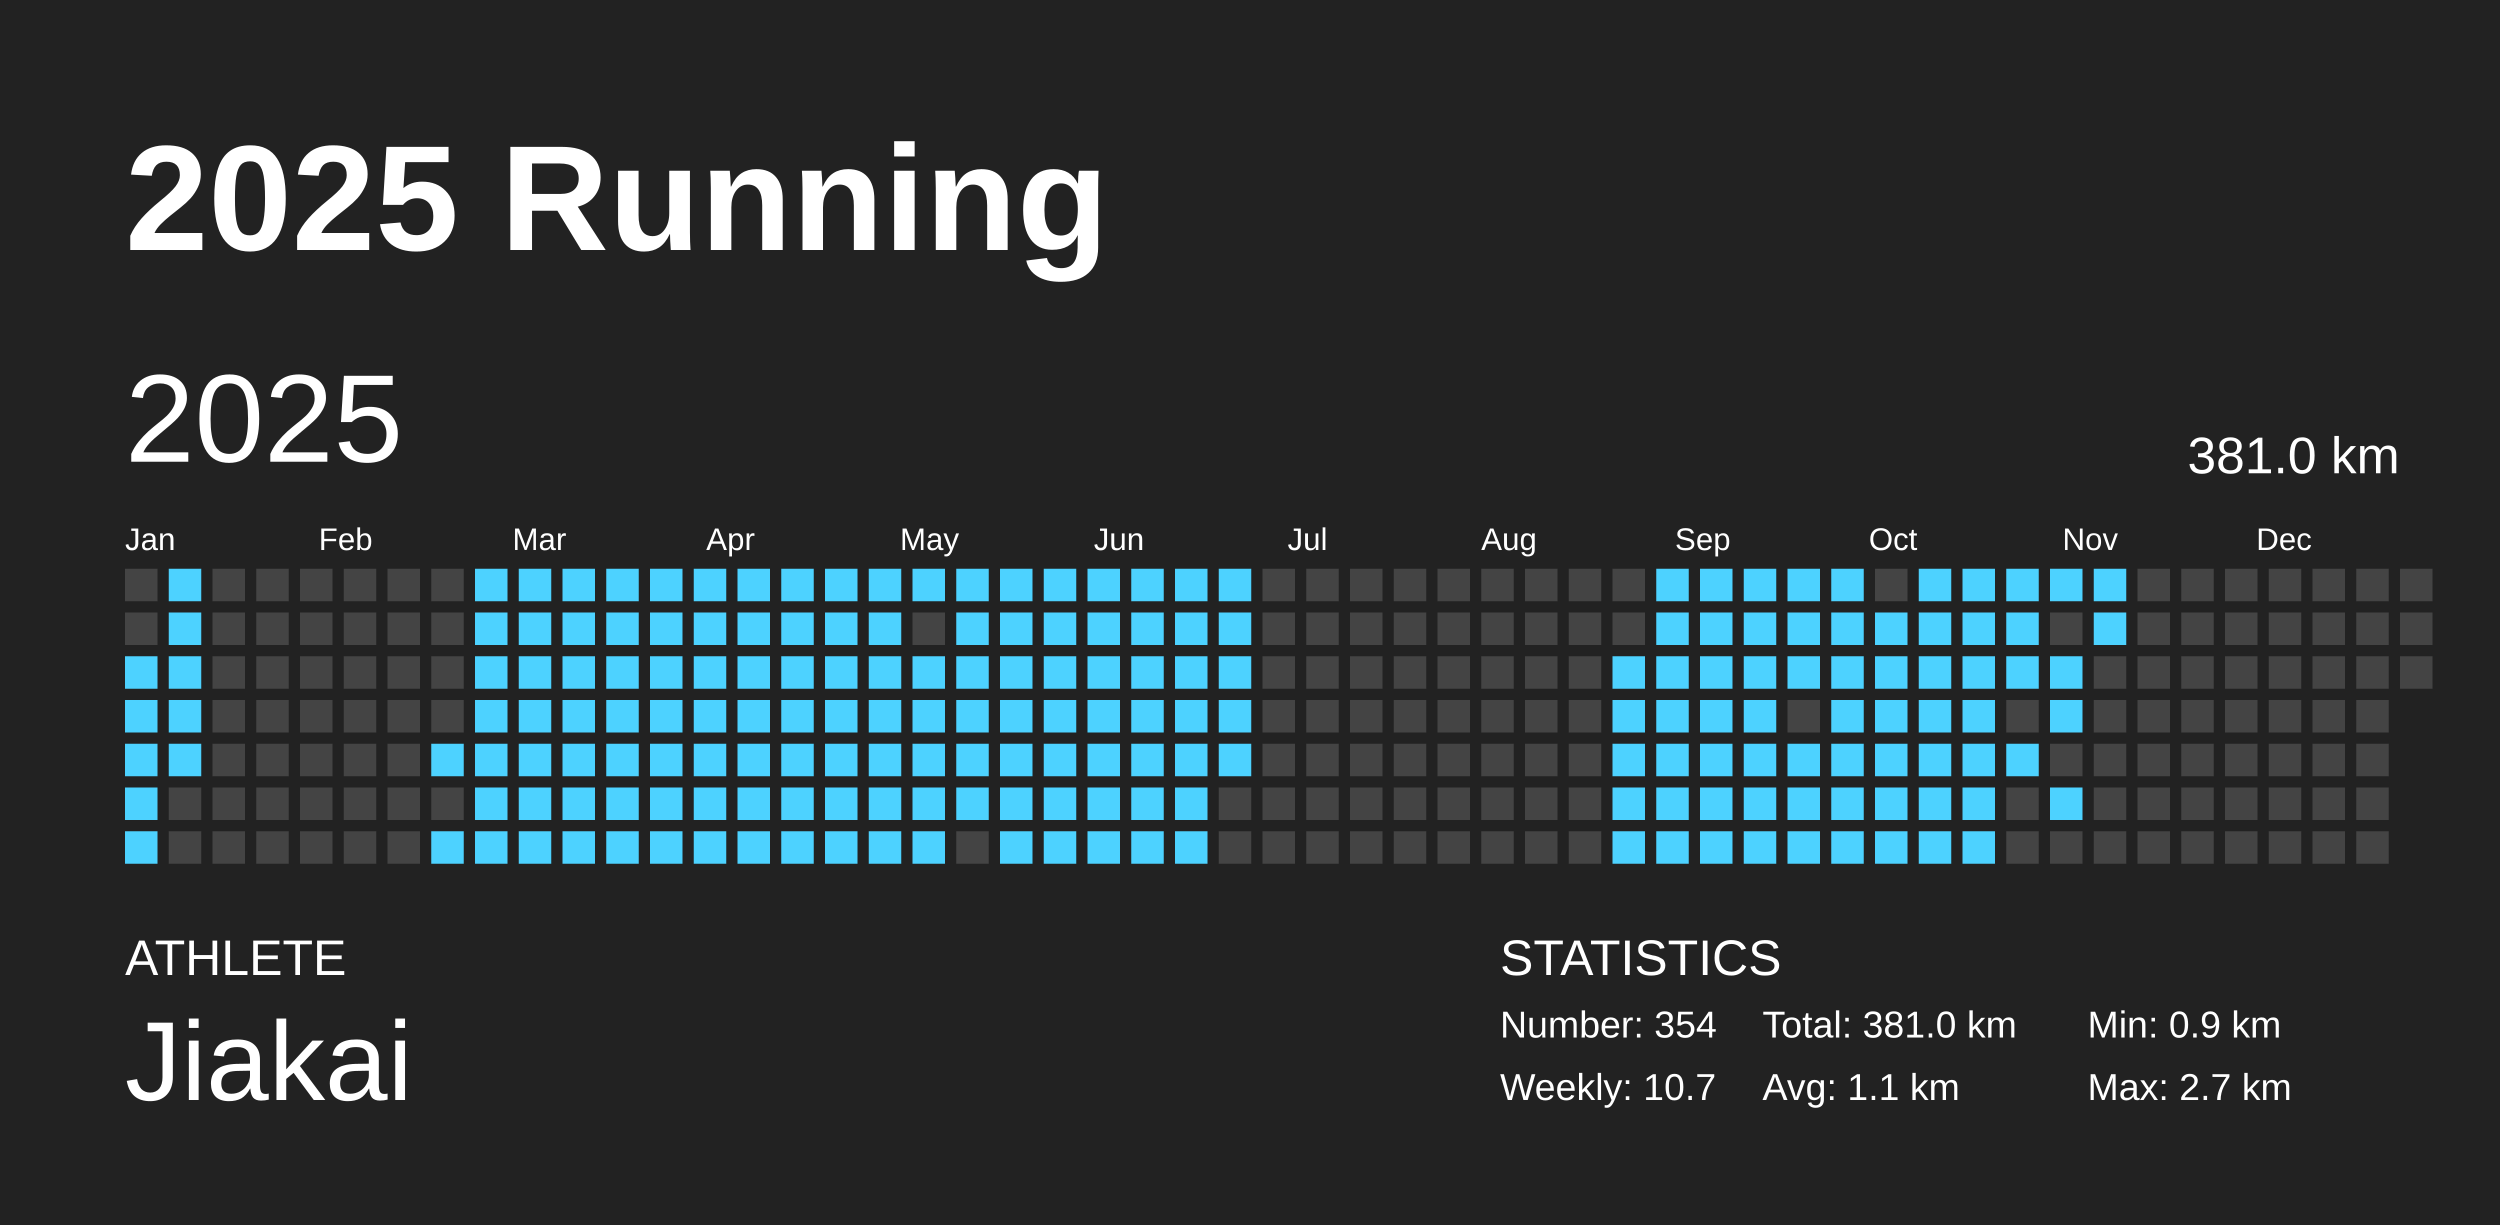
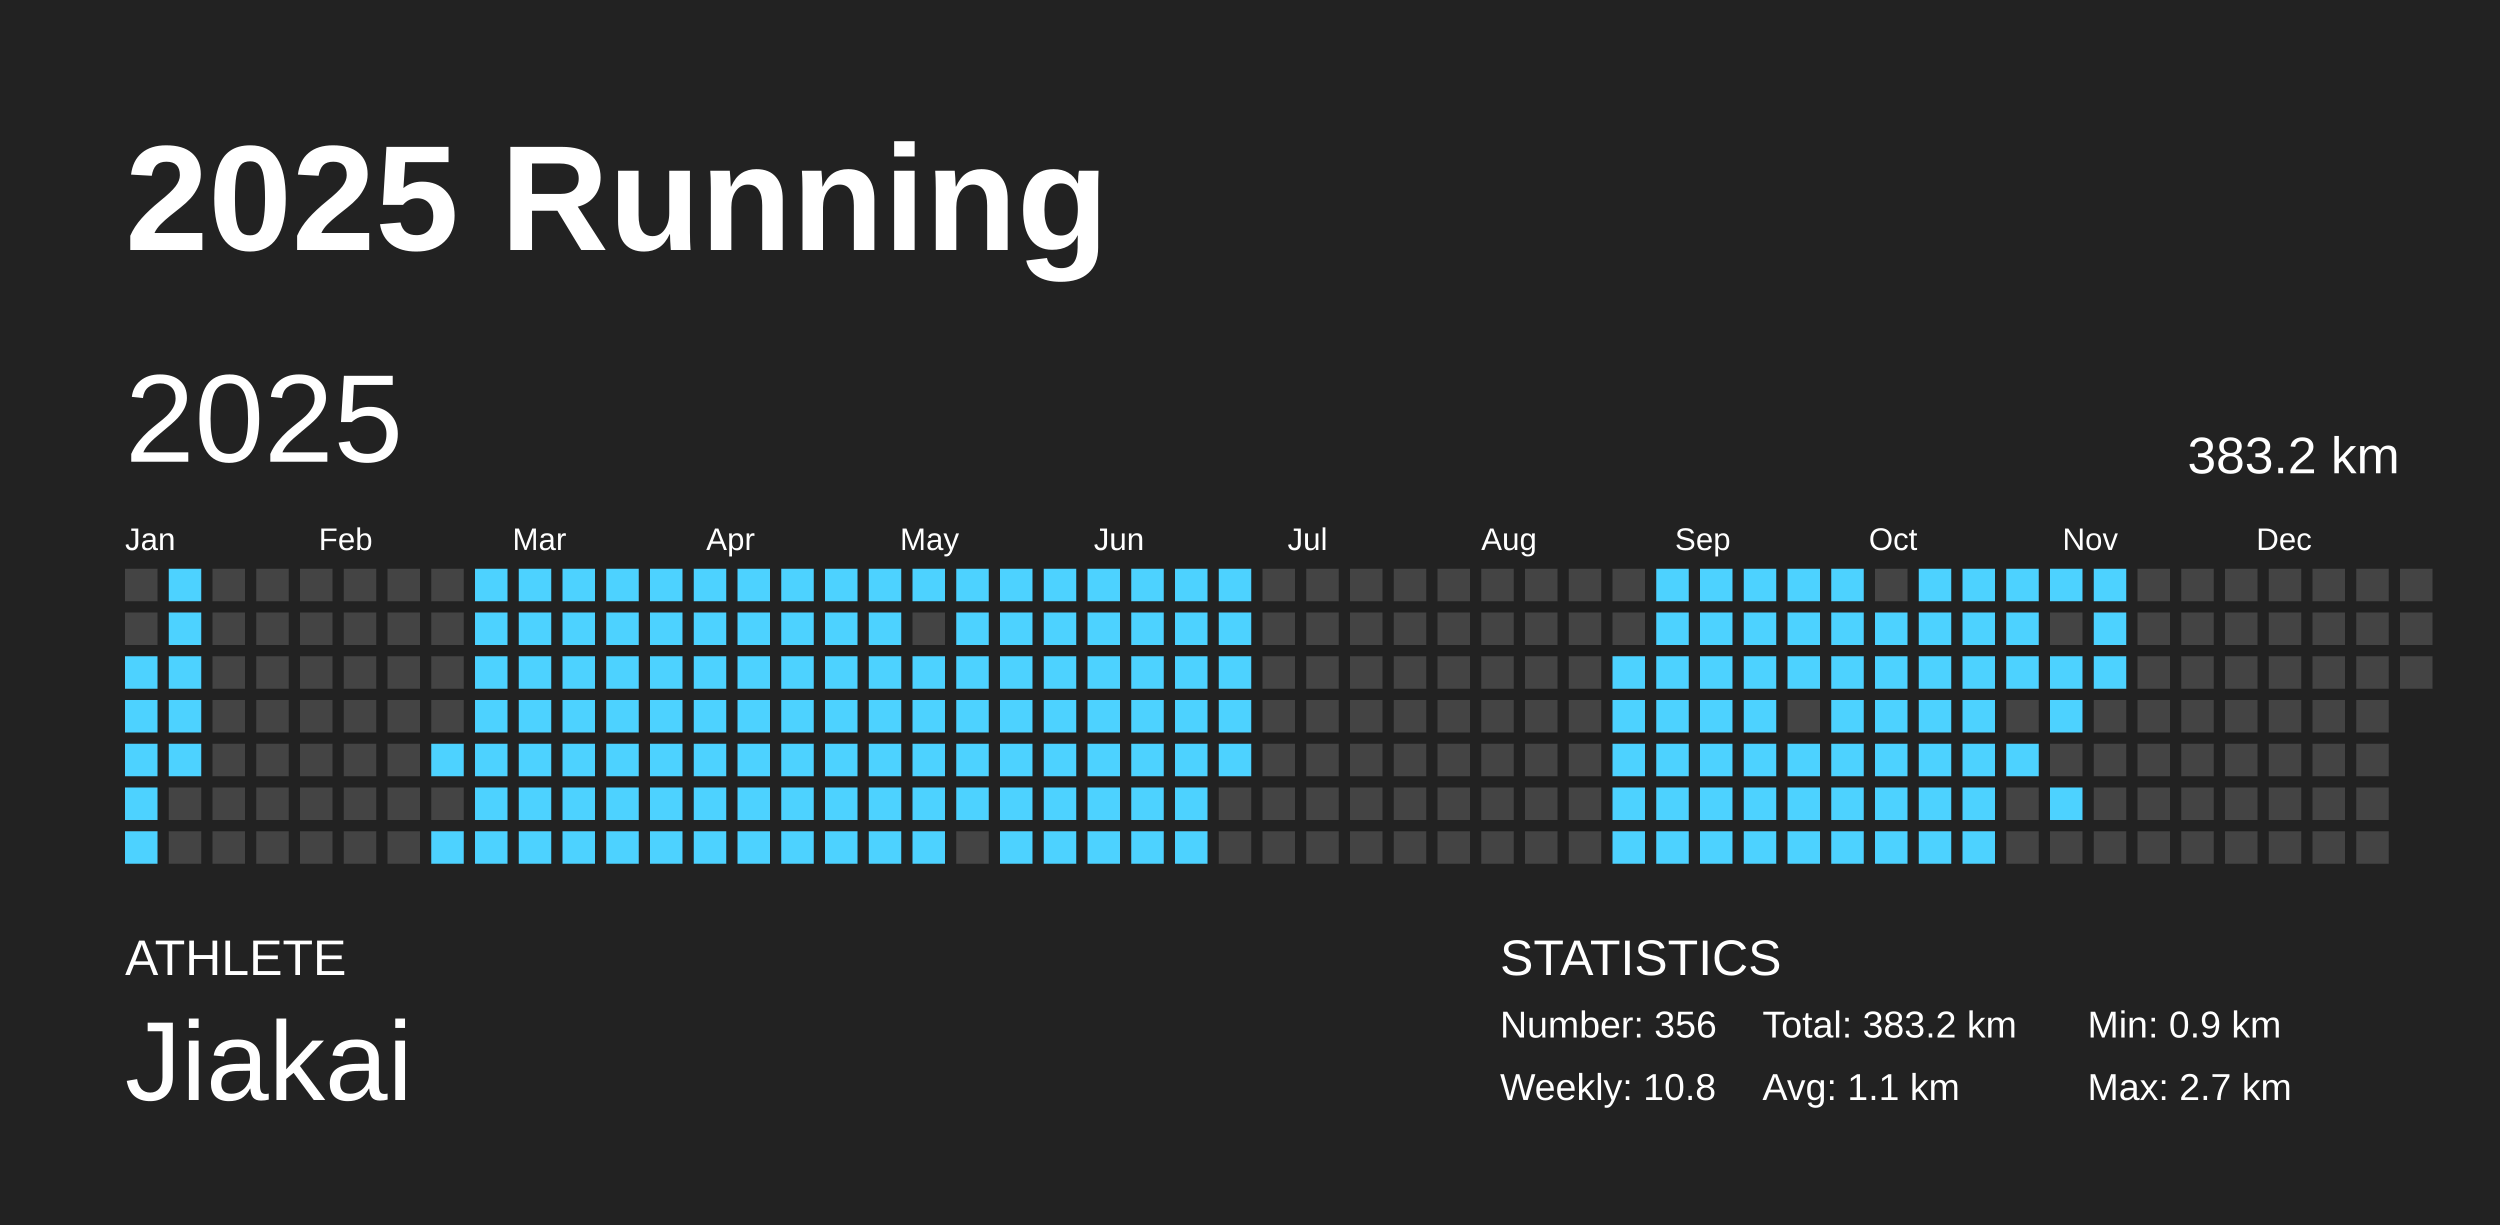
<svg xmlns="http://www.w3.org/2000/svg" baseProfile="full" height="98mm" version="1.1" viewBox="0,0,200,98" width="200mm">
  <defs />
  <rect fill="#222222" height="98" width="200" x="0" y="0" />
  <text fill="#FFFFFF" style="font-size:12px; font-family:Arial; font-weight:bold;" x="10" y="20">2025 Running</text>
  <text fill="#FFFFFF" style="font-size:4px; font-family:Arial" x="10" y="78">ATHLETE</text>
  <text fill="#FFFFFF" style="font-size:9px; font-family:Arial" x="10" y="88">Jiakai</text>
  <text fill="#FFFFFF" style="font-size:4px; font-family:Arial" x="120" y="78">STATISTICS</text>
-   <text fill="#FFFFFF" style="font-size:3px; font-family:Arial" x="120" y="83">Number: 354</text>
-   <text fill="#FFFFFF" style="font-size:3px; font-family:Arial" x="120" y="88">Weekly: 10.7</text>
-   <text fill="#FFFFFF" style="font-size:3px; font-family:Arial" x="141" y="83">Total: 381.0 km</text>
+   <text fill="#FFFFFF" style="font-size:3px; font-family:Arial" x="120" y="83">Number: 356</text>
+   <text fill="#FFFFFF" style="font-size:3px; font-family:Arial" x="120" y="88">Weekly: 10.8</text>
+   <text fill="#FFFFFF" style="font-size:3px; font-family:Arial" x="141" y="83">Total: 383.2 km</text>
  <text fill="#FFFFFF" style="font-size:3px; font-family:Arial" x="141" y="88">Avg: 1.1 km</text>
  <text fill="#FFFFFF" style="font-size:3px; font-family:Arial" x="167" y="83">Min: 0.9 km</text>
  <text fill="#FFFFFF" style="font-size:3px; font-family:Arial" x="167" y="88">Max: 2.7 km</text>
  <text dominant-baseline="hanging" fill="#FFFFFF" style="font-size:10.0px; font-family:Arial;" x="10" y="30">2025</text>
-   <text dominant-baseline="hanging" fill="#FFFFFF" style="font-size:4.125px; font-family:Arial;" x="175" y="35">381.0 km</text>
+   <text dominant-baseline="hanging" fill="#FFFFFF" style="font-size:4.125px; font-family:Arial;" x="175" y="35">383.2 km</text>
  <text fill="#FFFFFF" style="font-size:2.5px; font-family:Arial" x="10.0" y="44">Jan</text>
  <text fill="#FFFFFF" style="font-size:2.5px; font-family:Arial" x="25.5" y="44">Feb</text>
  <text fill="#FFFFFF" style="font-size:2.5px; font-family:Arial" x="41.0" y="44">Mar</text>
  <text fill="#FFFFFF" style="font-size:2.5px; font-family:Arial" x="56.5" y="44">Apr</text>
  <text fill="#FFFFFF" style="font-size:2.5px; font-family:Arial" x="72.0" y="44">May</text>
  <text fill="#FFFFFF" style="font-size:2.5px; font-family:Arial" x="87.5" y="44">Jun</text>
  <text fill="#FFFFFF" style="font-size:2.5px; font-family:Arial" x="103.0" y="44">Jul</text>
  <text fill="#FFFFFF" style="font-size:2.5px; font-family:Arial" x="118.5" y="44">Aug</text>
  <text fill="#FFFFFF" style="font-size:2.5px; font-family:Arial" x="134.0" y="44">Sep</text>
  <text fill="#FFFFFF" style="font-size:2.5px; font-family:Arial" x="149.5" y="44">Oct</text>
  <text fill="#FFFFFF" style="font-size:2.5px; font-family:Arial" x="165.0" y="44">Nov</text>
  <text fill="#FFFFFF" style="font-size:2.5px; font-family:Arial" x="180.5" y="44">Dec</text>
  <rect fill="#444444" height="2.6" width="2.6" x="10.0" y="45.5" />
  <rect fill="#444444" height="2.6" width="2.6" x="10.0" y="49.0" />
  <rect fill="#4dd2ff" height="2.6" width="2.6" x="10.0" y="52.5" />
  <rect fill="#4dd2ff" height="2.6" width="2.6" x="10.0" y="56.0" />
  <rect fill="#4dd2ff" height="2.6" width="2.6" x="10.0" y="59.5" />
  <rect fill="#4dd2ff" height="2.6" width="2.6" x="10.0" y="63.0" />
  <rect fill="#4dd2ff" height="2.6" width="2.6" x="10.0" y="66.5" />
  <rect fill="#4dd2ff" height="2.6" width="2.6" x="13.5" y="45.5" />
  <rect fill="#4dd2ff" height="2.6" width="2.6" x="13.5" y="49.0" />
  <rect fill="#4dd2ff" height="2.6" width="2.6" x="13.5" y="52.5" />
  <rect fill="#4dd2ff" height="2.6" width="2.6" x="13.5" y="56.0" />
  <rect fill="#4dd2ff" height="2.6" width="2.6" x="13.5" y="59.5" />
  <rect fill="#444444" height="2.6" width="2.6" x="13.5" y="63.0" />
  <rect fill="#444444" height="2.6" width="2.6" x="13.5" y="66.5" />
  <rect fill="#444444" height="2.6" width="2.6" x="17.0" y="45.5" />
  <rect fill="#444444" height="2.6" width="2.6" x="17.0" y="49.0" />
  <rect fill="#444444" height="2.6" width="2.6" x="17.0" y="52.5" />
  <rect fill="#444444" height="2.6" width="2.6" x="17.0" y="56.0" />
  <rect fill="#444444" height="2.6" width="2.6" x="17.0" y="59.5" />
  <rect fill="#444444" height="2.6" width="2.6" x="17.0" y="63.0" />
  <rect fill="#444444" height="2.6" width="2.6" x="17.0" y="66.5" />
  <rect fill="#444444" height="2.6" width="2.6" x="20.5" y="45.5" />
  <rect fill="#444444" height="2.6" width="2.6" x="20.5" y="49.0" />
  <rect fill="#444444" height="2.6" width="2.6" x="20.5" y="52.5" />
  <rect fill="#444444" height="2.6" width="2.6" x="20.5" y="56.0" />
  <rect fill="#444444" height="2.6" width="2.6" x="20.5" y="59.5" />
  <rect fill="#444444" height="2.6" width="2.6" x="20.5" y="63.0" />
  <rect fill="#444444" height="2.6" width="2.6" x="20.5" y="66.5" />
  <rect fill="#444444" height="2.6" width="2.6" x="24.0" y="45.5" />
  <rect fill="#444444" height="2.6" width="2.6" x="24.0" y="49.0" />
  <rect fill="#444444" height="2.6" width="2.6" x="24.0" y="52.5" />
  <rect fill="#444444" height="2.6" width="2.6" x="24.0" y="56.0" />
  <rect fill="#444444" height="2.6" width="2.6" x="24.0" y="59.5" />
  <rect fill="#444444" height="2.6" width="2.6" x="24.0" y="63.0" />
  <rect fill="#444444" height="2.6" width="2.6" x="24.0" y="66.5" />
  <rect fill="#444444" height="2.6" width="2.6" x="27.5" y="45.5" />
  <rect fill="#444444" height="2.6" width="2.6" x="27.5" y="49.0" />
  <rect fill="#444444" height="2.6" width="2.6" x="27.5" y="52.5" />
  <rect fill="#444444" height="2.6" width="2.6" x="27.5" y="56.0" />
  <rect fill="#444444" height="2.6" width="2.6" x="27.5" y="59.5" />
  <rect fill="#444444" height="2.6" width="2.6" x="27.5" y="63.0" />
  <rect fill="#444444" height="2.6" width="2.6" x="27.5" y="66.5" />
  <rect fill="#444444" height="2.6" width="2.6" x="31.0" y="45.5" />
  <rect fill="#444444" height="2.6" width="2.6" x="31.0" y="49.0" />
  <rect fill="#444444" height="2.6" width="2.6" x="31.0" y="52.5" />
  <rect fill="#444444" height="2.6" width="2.6" x="31.0" y="56.0" />
  <rect fill="#444444" height="2.6" width="2.6" x="31.0" y="59.5" />
  <rect fill="#444444" height="2.6" width="2.6" x="31.0" y="63.0" />
  <rect fill="#444444" height="2.6" width="2.6" x="31.0" y="66.5" />
  <rect fill="#444444" height="2.6" width="2.6" x="34.5" y="45.5" />
  <rect fill="#444444" height="2.6" width="2.6" x="34.5" y="49.0" />
  <rect fill="#444444" height="2.6" width="2.6" x="34.5" y="52.5" />
  <rect fill="#444444" height="2.6" width="2.6" x="34.5" y="56.0" />
  <rect fill="#4dd2ff" height="2.6" width="2.6" x="34.5" y="59.5" />
  <rect fill="#444444" height="2.6" width="2.6" x="34.5" y="63.0" />
  <rect fill="#4dd2ff" height="2.6" width="2.6" x="34.5" y="66.5" />
  <rect fill="#4dd2ff" height="2.6" width="2.6" x="38.0" y="45.5" />
  <rect fill="#4dd2ff" height="2.6" width="2.6" x="38.0" y="49.0" />
  <rect fill="#4dd2ff" height="2.6" width="2.6" x="38.0" y="52.5" />
  <rect fill="#4dd2ff" height="2.6" width="2.6" x="38.0" y="56.0" />
  <rect fill="#4dd2ff" height="2.6" width="2.6" x="38.0" y="59.5" />
  <rect fill="#4dd2ff" height="2.6" width="2.6" x="38.0" y="63.0" />
  <rect fill="#4dd2ff" height="2.6" width="2.6" x="38.0" y="66.5" />
  <rect fill="#4dd2ff" height="2.6" width="2.6" x="41.5" y="45.5" />
  <rect fill="#4dd2ff" height="2.6" width="2.6" x="41.5" y="49.0" />
  <rect fill="#4dd2ff" height="2.6" width="2.6" x="41.5" y="52.5" />
  <rect fill="#4dd2ff" height="2.6" width="2.6" x="41.5" y="56.0" />
  <rect fill="#4dd2ff" height="2.6" width="2.6" x="41.5" y="59.5" />
  <rect fill="#4dd2ff" height="2.6" width="2.6" x="41.5" y="63.0" />
  <rect fill="#4dd2ff" height="2.6" width="2.6" x="41.5" y="66.5" />
  <rect fill="#4dd2ff" height="2.6" width="2.6" x="45.0" y="45.5" />
  <rect fill="#4dd2ff" height="2.6" width="2.6" x="45.0" y="49.0" />
  <rect fill="#4dd2ff" height="2.6" width="2.6" x="45.0" y="52.5" />
  <rect fill="#4dd2ff" height="2.6" width="2.6" x="45.0" y="56.0" />
  <rect fill="#4dd2ff" height="2.6" width="2.6" x="45.0" y="59.5" />
  <rect fill="#4dd2ff" height="2.6" width="2.6" x="45.0" y="63.0" />
  <rect fill="#4dd2ff" height="2.6" width="2.6" x="45.0" y="66.5" />
  <rect fill="#4dd2ff" height="2.6" width="2.6" x="48.5" y="45.5" />
  <rect fill="#4dd2ff" height="2.6" width="2.6" x="48.5" y="49.0" />
  <rect fill="#4dd2ff" height="2.6" width="2.6" x="48.5" y="52.5" />
  <rect fill="#4dd2ff" height="2.6" width="2.6" x="48.5" y="56.0" />
  <rect fill="#4dd2ff" height="2.6" width="2.6" x="48.5" y="59.5" />
  <rect fill="#4dd2ff" height="2.6" width="2.6" x="48.5" y="63.0" />
  <rect fill="#4dd2ff" height="2.6" width="2.6" x="48.5" y="66.5" />
  <rect fill="#4dd2ff" height="2.6" width="2.6" x="52.0" y="45.5" />
  <rect fill="#4dd2ff" height="2.6" width="2.6" x="52.0" y="49.0" />
  <rect fill="#4dd2ff" height="2.6" width="2.6" x="52.0" y="52.5" />
  <rect fill="#4dd2ff" height="2.6" width="2.6" x="52.0" y="56.0" />
  <rect fill="#4dd2ff" height="2.6" width="2.6" x="52.0" y="59.5" />
  <rect fill="#4dd2ff" height="2.6" width="2.6" x="52.0" y="63.0" />
  <rect fill="#4dd2ff" height="2.6" width="2.6" x="52.0" y="66.5" />
  <rect fill="#4dd2ff" height="2.6" width="2.6" x="55.5" y="45.5" />
  <rect fill="#4dd2ff" height="2.6" width="2.6" x="55.5" y="49.0" />
  <rect fill="#4dd2ff" height="2.6" width="2.6" x="55.5" y="52.5" />
  <rect fill="#4dd2ff" height="2.6" width="2.6" x="55.5" y="56.0" />
  <rect fill="#4dd2ff" height="2.6" width="2.6" x="55.5" y="59.5" />
  <rect fill="#4dd2ff" height="2.6" width="2.6" x="55.5" y="63.0" />
  <rect fill="#4dd2ff" height="2.6" width="2.6" x="55.5" y="66.5" />
  <rect fill="#4dd2ff" height="2.6" width="2.6" x="59.0" y="45.5" />
  <rect fill="#4dd2ff" height="2.6" width="2.6" x="59.0" y="49.0" />
  <rect fill="#4dd2ff" height="2.6" width="2.6" x="59.0" y="52.5" />
  <rect fill="#4dd2ff" height="2.6" width="2.6" x="59.0" y="56.0" />
  <rect fill="#4dd2ff" height="2.6" width="2.6" x="59.0" y="59.5" />
  <rect fill="#4dd2ff" height="2.6" width="2.6" x="59.0" y="63.0" />
  <rect fill="#4dd2ff" height="2.6" width="2.6" x="59.0" y="66.5" />
  <rect fill="#4dd2ff" height="2.6" width="2.6" x="62.5" y="45.5" />
  <rect fill="#4dd2ff" height="2.6" width="2.6" x="62.5" y="49.0" />
  <rect fill="#4dd2ff" height="2.6" width="2.6" x="62.5" y="52.5" />
  <rect fill="#4dd2ff" height="2.6" width="2.6" x="62.5" y="56.0" />
  <rect fill="#4dd2ff" height="2.6" width="2.6" x="62.5" y="59.5" />
  <rect fill="#4dd2ff" height="2.6" width="2.6" x="62.5" y="63.0" />
  <rect fill="#4dd2ff" height="2.6" width="2.6" x="62.5" y="66.5" />
  <rect fill="#4dd2ff" height="2.6" width="2.6" x="66.0" y="45.5" />
  <rect fill="#4dd2ff" height="2.6" width="2.6" x="66.0" y="49.0" />
  <rect fill="#4dd2ff" height="2.6" width="2.6" x="66.0" y="52.5" />
  <rect fill="#4dd2ff" height="2.6" width="2.6" x="66.0" y="56.0" />
  <rect fill="#4dd2ff" height="2.6" width="2.6" x="66.0" y="59.5" />
  <rect fill="#4dd2ff" height="2.6" width="2.6" x="66.0" y="63.0" />
  <rect fill="#4dd2ff" height="2.6" width="2.6" x="66.0" y="66.5" />
  <rect fill="#4dd2ff" height="2.6" width="2.6" x="69.5" y="45.5" />
  <rect fill="#4dd2ff" height="2.6" width="2.6" x="69.5" y="49.0" />
  <rect fill="#4dd2ff" height="2.6" width="2.6" x="69.5" y="52.5" />
  <rect fill="#4dd2ff" height="2.6" width="2.6" x="69.5" y="56.0" />
  <rect fill="#4dd2ff" height="2.6" width="2.6" x="69.5" y="59.5" />
  <rect fill="#4dd2ff" height="2.6" width="2.6" x="69.5" y="63.0" />
  <rect fill="#4dd2ff" height="2.6" width="2.6" x="69.5" y="66.5" />
  <rect fill="#4dd2ff" height="2.6" width="2.6" x="73.0" y="45.5" />
  <rect fill="#444444" height="2.6" width="2.6" x="73.0" y="49.0" />
  <rect fill="#4dd2ff" height="2.6" width="2.6" x="73.0" y="52.5" />
  <rect fill="#4dd2ff" height="2.6" width="2.6" x="73.0" y="56.0" />
  <rect fill="#4dd2ff" height="2.6" width="2.6" x="73.0" y="59.5" />
  <rect fill="#4dd2ff" height="2.6" width="2.6" x="73.0" y="63.0" />
  <rect fill="#4dd2ff" height="2.6" width="2.6" x="73.0" y="66.5" />
  <rect fill="#4dd2ff" height="2.6" width="2.6" x="76.5" y="45.5" />
  <rect fill="#4dd2ff" height="2.6" width="2.6" x="76.5" y="49.0" />
  <rect fill="#4dd2ff" height="2.6" width="2.6" x="76.5" y="52.5" />
  <rect fill="#4dd2ff" height="2.6" width="2.6" x="76.5" y="56.0" />
  <rect fill="#4dd2ff" height="2.6" width="2.6" x="76.5" y="59.5" />
  <rect fill="#4dd2ff" height="2.6" width="2.6" x="76.5" y="63.0" />
  <rect fill="#444444" height="2.6" width="2.6" x="76.5" y="66.5" />
  <rect fill="#4dd2ff" height="2.6" width="2.6" x="80.0" y="45.5" />
  <rect fill="#4dd2ff" height="2.6" width="2.6" x="80.0" y="49.0" />
  <rect fill="#4dd2ff" height="2.6" width="2.6" x="80.0" y="52.5" />
  <rect fill="#4dd2ff" height="2.6" width="2.6" x="80.0" y="56.0" />
  <rect fill="#4dd2ff" height="2.6" width="2.6" x="80.0" y="59.5" />
  <rect fill="#4dd2ff" height="2.6" width="2.6" x="80.0" y="63.0" />
  <rect fill="#4dd2ff" height="2.6" width="2.6" x="80.0" y="66.5" />
  <rect fill="#4dd2ff" height="2.6" width="2.6" x="83.5" y="45.5" />
  <rect fill="#4dd2ff" height="2.6" width="2.6" x="83.5" y="49.0" />
  <rect fill="#4dd2ff" height="2.6" width="2.6" x="83.5" y="52.5" />
  <rect fill="#4dd2ff" height="2.6" width="2.6" x="83.5" y="56.0" />
  <rect fill="#4dd2ff" height="2.6" width="2.6" x="83.5" y="59.5" />
  <rect fill="#4dd2ff" height="2.6" width="2.6" x="83.5" y="63.0" />
  <rect fill="#4dd2ff" height="2.6" width="2.6" x="83.5" y="66.5" />
  <rect fill="#4dd2ff" height="2.6" width="2.6" x="87.0" y="45.5" />
  <rect fill="#4dd2ff" height="2.6" width="2.6" x="87.0" y="49.0" />
  <rect fill="#4dd2ff" height="2.6" width="2.6" x="87.0" y="52.5" />
  <rect fill="#4dd2ff" height="2.6" width="2.6" x="87.0" y="56.0" />
  <rect fill="#4dd2ff" height="2.6" width="2.6" x="87.0" y="59.5" />
  <rect fill="#4dd2ff" height="2.6" width="2.6" x="87.0" y="63.0" />
  <rect fill="#4dd2ff" height="2.6" width="2.6" x="87.0" y="66.5" />
  <rect fill="#4dd2ff" height="2.6" width="2.6" x="90.5" y="45.5" />
  <rect fill="#4dd2ff" height="2.6" width="2.6" x="90.5" y="49.0" />
  <rect fill="#4dd2ff" height="2.6" width="2.6" x="90.5" y="52.5" />
  <rect fill="#4dd2ff" height="2.6" width="2.6" x="90.5" y="56.0" />
  <rect fill="#4dd2ff" height="2.6" width="2.6" x="90.5" y="59.5" />
  <rect fill="#4dd2ff" height="2.6" width="2.6" x="90.5" y="63.0" />
  <rect fill="#4dd2ff" height="2.6" width="2.6" x="90.5" y="66.5" />
  <rect fill="#4dd2ff" height="2.6" width="2.6" x="94.0" y="45.5" />
  <rect fill="#4dd2ff" height="2.6" width="2.6" x="94.0" y="49.0" />
  <rect fill="#4dd2ff" height="2.6" width="2.6" x="94.0" y="52.5" />
  <rect fill="#4dd2ff" height="2.6" width="2.6" x="94.0" y="56.0" />
  <rect fill="#4dd2ff" height="2.6" width="2.6" x="94.0" y="59.5" />
  <rect fill="#4dd2ff" height="2.6" width="2.6" x="94.0" y="63.0" />
  <rect fill="#4dd2ff" height="2.6" width="2.6" x="94.0" y="66.5" />
  <rect fill="#4dd2ff" height="2.6" width="2.6" x="97.5" y="45.5" />
  <rect fill="#4dd2ff" height="2.6" width="2.6" x="97.5" y="49.0" />
  <rect fill="#4dd2ff" height="2.6" width="2.6" x="97.5" y="52.5" />
  <rect fill="#4dd2ff" height="2.6" width="2.6" x="97.5" y="56.0" />
  <rect fill="#4dd2ff" height="2.6" width="2.6" x="97.5" y="59.5" />
  <rect fill="#444444" height="2.6" width="2.6" x="97.5" y="63.0" />
  <rect fill="#444444" height="2.6" width="2.6" x="97.5" y="66.5" />
  <rect fill="#444444" height="2.6" width="2.6" x="101.0" y="45.5" />
  <rect fill="#444444" height="2.6" width="2.6" x="101.0" y="49.0" />
  <rect fill="#444444" height="2.6" width="2.6" x="101.0" y="52.5" />
  <rect fill="#444444" height="2.6" width="2.6" x="101.0" y="56.0" />
  <rect fill="#444444" height="2.6" width="2.6" x="101.0" y="59.5" />
  <rect fill="#444444" height="2.6" width="2.6" x="101.0" y="63.0" />
  <rect fill="#444444" height="2.6" width="2.6" x="101.0" y="66.5" />
  <rect fill="#444444" height="2.6" width="2.6" x="104.5" y="45.5" />
  <rect fill="#444444" height="2.6" width="2.6" x="104.5" y="49.0" />
  <rect fill="#444444" height="2.6" width="2.6" x="104.5" y="52.5" />
  <rect fill="#444444" height="2.6" width="2.6" x="104.5" y="56.0" />
  <rect fill="#444444" height="2.6" width="2.6" x="104.5" y="59.5" />
  <rect fill="#444444" height="2.6" width="2.6" x="104.5" y="63.0" />
  <rect fill="#444444" height="2.6" width="2.6" x="104.5" y="66.5" />
  <rect fill="#444444" height="2.6" width="2.6" x="108.0" y="45.5" />
  <rect fill="#444444" height="2.6" width="2.6" x="108.0" y="49.0" />
  <rect fill="#444444" height="2.6" width="2.6" x="108.0" y="52.5" />
  <rect fill="#444444" height="2.6" width="2.6" x="108.0" y="56.0" />
  <rect fill="#444444" height="2.6" width="2.6" x="108.0" y="59.5" />
  <rect fill="#444444" height="2.6" width="2.6" x="108.0" y="63.0" />
  <rect fill="#444444" height="2.6" width="2.6" x="108.0" y="66.5" />
  <rect fill="#444444" height="2.6" width="2.6" x="111.5" y="45.5" />
  <rect fill="#444444" height="2.6" width="2.6" x="111.5" y="49.0" />
  <rect fill="#444444" height="2.6" width="2.6" x="111.5" y="52.5" />
  <rect fill="#444444" height="2.6" width="2.6" x="111.5" y="56.0" />
  <rect fill="#444444" height="2.6" width="2.6" x="111.5" y="59.5" />
  <rect fill="#444444" height="2.6" width="2.6" x="111.5" y="63.0" />
  <rect fill="#444444" height="2.6" width="2.6" x="111.5" y="66.5" />
  <rect fill="#444444" height="2.6" width="2.6" x="115.0" y="45.5" />
  <rect fill="#444444" height="2.6" width="2.6" x="115.0" y="49.0" />
  <rect fill="#444444" height="2.6" width="2.6" x="115.0" y="52.5" />
  <rect fill="#444444" height="2.6" width="2.6" x="115.0" y="56.0" />
  <rect fill="#444444" height="2.6" width="2.6" x="115.0" y="59.5" />
  <rect fill="#444444" height="2.6" width="2.6" x="115.0" y="63.0" />
  <rect fill="#444444" height="2.6" width="2.6" x="115.0" y="66.5" />
  <rect fill="#444444" height="2.6" width="2.6" x="118.5" y="45.5" />
  <rect fill="#444444" height="2.6" width="2.6" x="118.5" y="49.0" />
  <rect fill="#444444" height="2.6" width="2.6" x="118.5" y="52.5" />
  <rect fill="#444444" height="2.6" width="2.6" x="118.5" y="56.0" />
  <rect fill="#444444" height="2.6" width="2.6" x="118.5" y="59.5" />
  <rect fill="#444444" height="2.6" width="2.6" x="118.5" y="63.0" />
  <rect fill="#444444" height="2.6" width="2.6" x="118.5" y="66.5" />
  <rect fill="#444444" height="2.6" width="2.6" x="122.0" y="45.5" />
  <rect fill="#444444" height="2.6" width="2.6" x="122.0" y="49.0" />
  <rect fill="#444444" height="2.6" width="2.6" x="122.0" y="52.5" />
  <rect fill="#444444" height="2.6" width="2.6" x="122.0" y="56.0" />
  <rect fill="#444444" height="2.6" width="2.6" x="122.0" y="59.5" />
  <rect fill="#444444" height="2.6" width="2.6" x="122.0" y="63.0" />
  <rect fill="#444444" height="2.6" width="2.6" x="122.0" y="66.5" />
  <rect fill="#444444" height="2.6" width="2.6" x="125.5" y="45.5" />
  <rect fill="#444444" height="2.6" width="2.6" x="125.5" y="49.0" />
  <rect fill="#444444" height="2.6" width="2.6" x="125.5" y="52.5" />
  <rect fill="#444444" height="2.6" width="2.6" x="125.5" y="56.0" />
  <rect fill="#444444" height="2.6" width="2.6" x="125.5" y="59.5" />
  <rect fill="#444444" height="2.6" width="2.6" x="125.5" y="63.0" />
  <rect fill="#444444" height="2.6" width="2.6" x="125.5" y="66.5" />
  <rect fill="#444444" height="2.6" width="2.6" x="129.0" y="45.5" />
  <rect fill="#444444" height="2.6" width="2.6" x="129.0" y="49.0" />
  <rect fill="#4dd2ff" height="2.6" width="2.6" x="129.0" y="52.5" />
  <rect fill="#4dd2ff" height="2.6" width="2.6" x="129.0" y="56.0" />
  <rect fill="#4dd2ff" height="2.6" width="2.6" x="129.0" y="59.5" />
  <rect fill="#4dd2ff" height="2.6" width="2.6" x="129.0" y="63.0" />
  <rect fill="#4dd2ff" height="2.6" width="2.6" x="129.0" y="66.5" />
  <rect fill="#4dd2ff" height="2.6" width="2.6" x="132.5" y="45.5" />
  <rect fill="#4dd2ff" height="2.6" width="2.6" x="132.5" y="49.0" />
  <rect fill="#4dd2ff" height="2.6" width="2.6" x="132.5" y="52.5" />
  <rect fill="#4dd2ff" height="2.6" width="2.6" x="132.5" y="56.0" />
  <rect fill="#4dd2ff" height="2.6" width="2.6" x="132.5" y="59.5" />
  <rect fill="#4dd2ff" height="2.6" width="2.6" x="132.5" y="63.0" />
  <rect fill="#4dd2ff" height="2.6" width="2.6" x="132.5" y="66.5" />
  <rect fill="#4dd2ff" height="2.6" width="2.6" x="136.0" y="45.5" />
  <rect fill="#4dd2ff" height="2.6" width="2.6" x="136.0" y="49.0" />
  <rect fill="#4dd2ff" height="2.6" width="2.6" x="136.0" y="52.5" />
  <rect fill="#4dd2ff" height="2.6" width="2.6" x="136.0" y="56.0" />
  <rect fill="#4dd2ff" height="2.6" width="2.6" x="136.0" y="59.5" />
  <rect fill="#4dd2ff" height="2.6" width="2.6" x="136.0" y="63.0" />
  <rect fill="#4dd2ff" height="2.6" width="2.6" x="136.0" y="66.5" />
  <rect fill="#4dd2ff" height="2.6" width="2.6" x="139.5" y="45.5" />
  <rect fill="#4dd2ff" height="2.6" width="2.6" x="139.5" y="49.0" />
  <rect fill="#4dd2ff" height="2.6" width="2.6" x="139.5" y="52.5" />
  <rect fill="#4dd2ff" height="2.6" width="2.6" x="139.5" y="56.0" />
  <rect fill="#4dd2ff" height="2.6" width="2.6" x="139.5" y="59.5" />
  <rect fill="#4dd2ff" height="2.6" width="2.6" x="139.5" y="63.0" />
  <rect fill="#4dd2ff" height="2.6" width="2.6" x="139.5" y="66.5" />
  <rect fill="#4dd2ff" height="2.6" width="2.6" x="143.0" y="45.5" />
  <rect fill="#4dd2ff" height="2.6" width="2.6" x="143.0" y="49.0" />
  <rect fill="#4dd2ff" height="2.6" width="2.6" x="143.0" y="52.5" />
  <rect fill="#444444" height="2.6" width="2.6" x="143.0" y="56.0" />
  <rect fill="#4dd2ff" height="2.6" width="2.6" x="143.0" y="59.5" />
  <rect fill="#4dd2ff" height="2.6" width="2.6" x="143.0" y="63.0" />
  <rect fill="#4dd2ff" height="2.6" width="2.6" x="143.0" y="66.5" />
  <rect fill="#4dd2ff" height="2.6" width="2.6" x="146.5" y="45.5" />
  <rect fill="#4dd2ff" height="2.6" width="2.6" x="146.5" y="49.0" />
  <rect fill="#4dd2ff" height="2.6" width="2.6" x="146.5" y="52.5" />
  <rect fill="#4dd2ff" height="2.6" width="2.6" x="146.5" y="56.0" />
  <rect fill="#4dd2ff" height="2.6" width="2.6" x="146.5" y="59.5" />
  <rect fill="#4dd2ff" height="2.6" width="2.6" x="146.5" y="63.0" />
  <rect fill="#4dd2ff" height="2.6" width="2.6" x="146.5" y="66.5" />
  <rect fill="#444444" height="2.6" width="2.6" x="150.0" y="45.5" />
  <rect fill="#4dd2ff" height="2.6" width="2.6" x="150.0" y="49.0" />
  <rect fill="#4dd2ff" height="2.6" width="2.6" x="150.0" y="52.5" />
  <rect fill="#4dd2ff" height="2.6" width="2.6" x="150.0" y="56.0" />
  <rect fill="#4dd2ff" height="2.6" width="2.6" x="150.0" y="59.5" />
  <rect fill="#4dd2ff" height="2.6" width="2.6" x="150.0" y="63.0" />
  <rect fill="#4dd2ff" height="2.6" width="2.6" x="150.0" y="66.5" />
  <rect fill="#4dd2ff" height="2.6" width="2.6" x="153.5" y="45.5" />
  <rect fill="#4dd2ff" height="2.6" width="2.6" x="153.5" y="49.0" />
  <rect fill="#4dd2ff" height="2.6" width="2.6" x="153.5" y="52.5" />
  <rect fill="#4dd2ff" height="2.6" width="2.6" x="153.5" y="56.0" />
  <rect fill="#4dd2ff" height="2.6" width="2.6" x="153.5" y="59.5" />
  <rect fill="#4dd2ff" height="2.6" width="2.6" x="153.5" y="63.0" />
  <rect fill="#4dd2ff" height="2.6" width="2.6" x="153.5" y="66.5" />
  <rect fill="#4dd2ff" height="2.6" width="2.6" x="157.0" y="45.5" />
  <rect fill="#4dd2ff" height="2.6" width="2.6" x="157.0" y="49.0" />
  <rect fill="#4dd2ff" height="2.6" width="2.6" x="157.0" y="52.5" />
  <rect fill="#4dd2ff" height="2.6" width="2.6" x="157.0" y="56.0" />
  <rect fill="#4dd2ff" height="2.6" width="2.6" x="157.0" y="59.5" />
  <rect fill="#4dd2ff" height="2.6" width="2.6" x="157.0" y="63.0" />
  <rect fill="#4dd2ff" height="2.6" width="2.6" x="157.0" y="66.5" />
  <rect fill="#4dd2ff" height="2.6" width="2.6" x="160.5" y="45.5" />
  <rect fill="#4dd2ff" height="2.6" width="2.6" x="160.5" y="49.0" />
  <rect fill="#4dd2ff" height="2.6" width="2.6" x="160.5" y="52.5" />
  <rect fill="#444444" height="2.6" width="2.6" x="160.5" y="56.0" />
  <rect fill="#4dd2ff" height="2.6" width="2.6" x="160.5" y="59.5" />
  <rect fill="#444444" height="2.6" width="2.6" x="160.5" y="63.0" />
  <rect fill="#444444" height="2.6" width="2.6" x="160.5" y="66.5" />
  <rect fill="#4dd2ff" height="2.6" width="2.6" x="164.0" y="45.5" />
  <rect fill="#444444" height="2.6" width="2.6" x="164.0" y="49.0" />
  <rect fill="#4dd2ff" height="2.6" width="2.6" x="164.0" y="52.5" />
  <rect fill="#4dd2ff" height="2.6" width="2.6" x="164.0" y="56.0" />
  <rect fill="#444444" height="2.6" width="2.6" x="164.0" y="59.5" />
  <rect fill="#4dd2ff" height="2.6" width="2.6" x="164.0" y="63.0" />
  <rect fill="#444444" height="2.6" width="2.6" x="164.0" y="66.5" />
  <rect fill="#4dd2ff" height="2.6" width="2.6" x="167.5" y="45.5" />
  <rect fill="#4dd2ff" height="2.6" width="2.6" x="167.5" y="49.0" />
-   <rect fill="#444444" height="2.6" width="2.6" x="167.5" y="52.5" />
+   <rect fill="#4dd2ff" height="2.6" width="2.6" x="167.5" y="52.5" />
  <rect fill="#444444" height="2.6" width="2.6" x="167.5" y="56.0" />
  <rect fill="#444444" height="2.6" width="2.6" x="167.5" y="59.5" />
  <rect fill="#444444" height="2.6" width="2.6" x="167.5" y="63.0" />
  <rect fill="#444444" height="2.6" width="2.6" x="167.5" y="66.5" />
  <rect fill="#444444" height="2.6" width="2.6" x="171.0" y="45.5" />
  <rect fill="#444444" height="2.6" width="2.6" x="171.0" y="49.0" />
  <rect fill="#444444" height="2.6" width="2.6" x="171.0" y="52.5" />
  <rect fill="#444444" height="2.6" width="2.6" x="171.0" y="56.0" />
  <rect fill="#444444" height="2.6" width="2.6" x="171.0" y="59.5" />
  <rect fill="#444444" height="2.6" width="2.6" x="171.0" y="63.0" />
  <rect fill="#444444" height="2.6" width="2.6" x="171.0" y="66.5" />
  <rect fill="#444444" height="2.6" width="2.6" x="174.5" y="45.5" />
  <rect fill="#444444" height="2.6" width="2.6" x="174.5" y="49.0" />
  <rect fill="#444444" height="2.6" width="2.6" x="174.5" y="52.5" />
  <rect fill="#444444" height="2.6" width="2.6" x="174.5" y="56.0" />
  <rect fill="#444444" height="2.6" width="2.6" x="174.5" y="59.5" />
  <rect fill="#444444" height="2.6" width="2.6" x="174.5" y="63.0" />
  <rect fill="#444444" height="2.6" width="2.6" x="174.5" y="66.5" />
  <rect fill="#444444" height="2.6" width="2.6" x="178.0" y="45.5" />
  <rect fill="#444444" height="2.6" width="2.6" x="178.0" y="49.0" />
  <rect fill="#444444" height="2.6" width="2.6" x="178.0" y="52.5" />
  <rect fill="#444444" height="2.6" width="2.6" x="178.0" y="56.0" />
  <rect fill="#444444" height="2.6" width="2.6" x="178.0" y="59.5" />
  <rect fill="#444444" height="2.6" width="2.6" x="178.0" y="63.0" />
  <rect fill="#444444" height="2.6" width="2.6" x="178.0" y="66.5" />
  <rect fill="#444444" height="2.6" width="2.6" x="181.5" y="45.5" />
  <rect fill="#444444" height="2.6" width="2.6" x="181.5" y="49.0" />
  <rect fill="#444444" height="2.6" width="2.6" x="181.5" y="52.5" />
  <rect fill="#444444" height="2.6" width="2.6" x="181.5" y="56.0" />
  <rect fill="#444444" height="2.6" width="2.6" x="181.5" y="59.5" />
  <rect fill="#444444" height="2.6" width="2.6" x="181.5" y="63.0" />
  <rect fill="#444444" height="2.6" width="2.6" x="181.5" y="66.5" />
  <rect fill="#444444" height="2.6" width="2.6" x="185.0" y="45.5" />
  <rect fill="#444444" height="2.6" width="2.6" x="185.0" y="49.0" />
  <rect fill="#444444" height="2.6" width="2.6" x="185.0" y="52.5" />
  <rect fill="#444444" height="2.6" width="2.6" x="185.0" y="56.0" />
  <rect fill="#444444" height="2.6" width="2.6" x="185.0" y="59.5" />
  <rect fill="#444444" height="2.6" width="2.6" x="185.0" y="63.0" />
  <rect fill="#444444" height="2.6" width="2.6" x="185.0" y="66.5" />
  <rect fill="#444444" height="2.6" width="2.6" x="188.5" y="45.5" />
  <rect fill="#444444" height="2.6" width="2.6" x="188.5" y="49.0" />
  <rect fill="#444444" height="2.6" width="2.6" x="188.5" y="52.5" />
  <rect fill="#444444" height="2.6" width="2.6" x="188.5" y="56.0" />
  <rect fill="#444444" height="2.6" width="2.6" x="188.5" y="59.5" />
  <rect fill="#444444" height="2.6" width="2.6" x="188.5" y="63.0" />
  <rect fill="#444444" height="2.6" width="2.6" x="188.5" y="66.5" />
  <rect fill="#444444" height="2.6" width="2.6" x="192.0" y="45.5" />
  <rect fill="#444444" height="2.6" width="2.6" x="192.0" y="49.0" />
  <rect fill="#444444" height="2.6" width="2.6" x="192.0" y="52.5" />
</svg>
